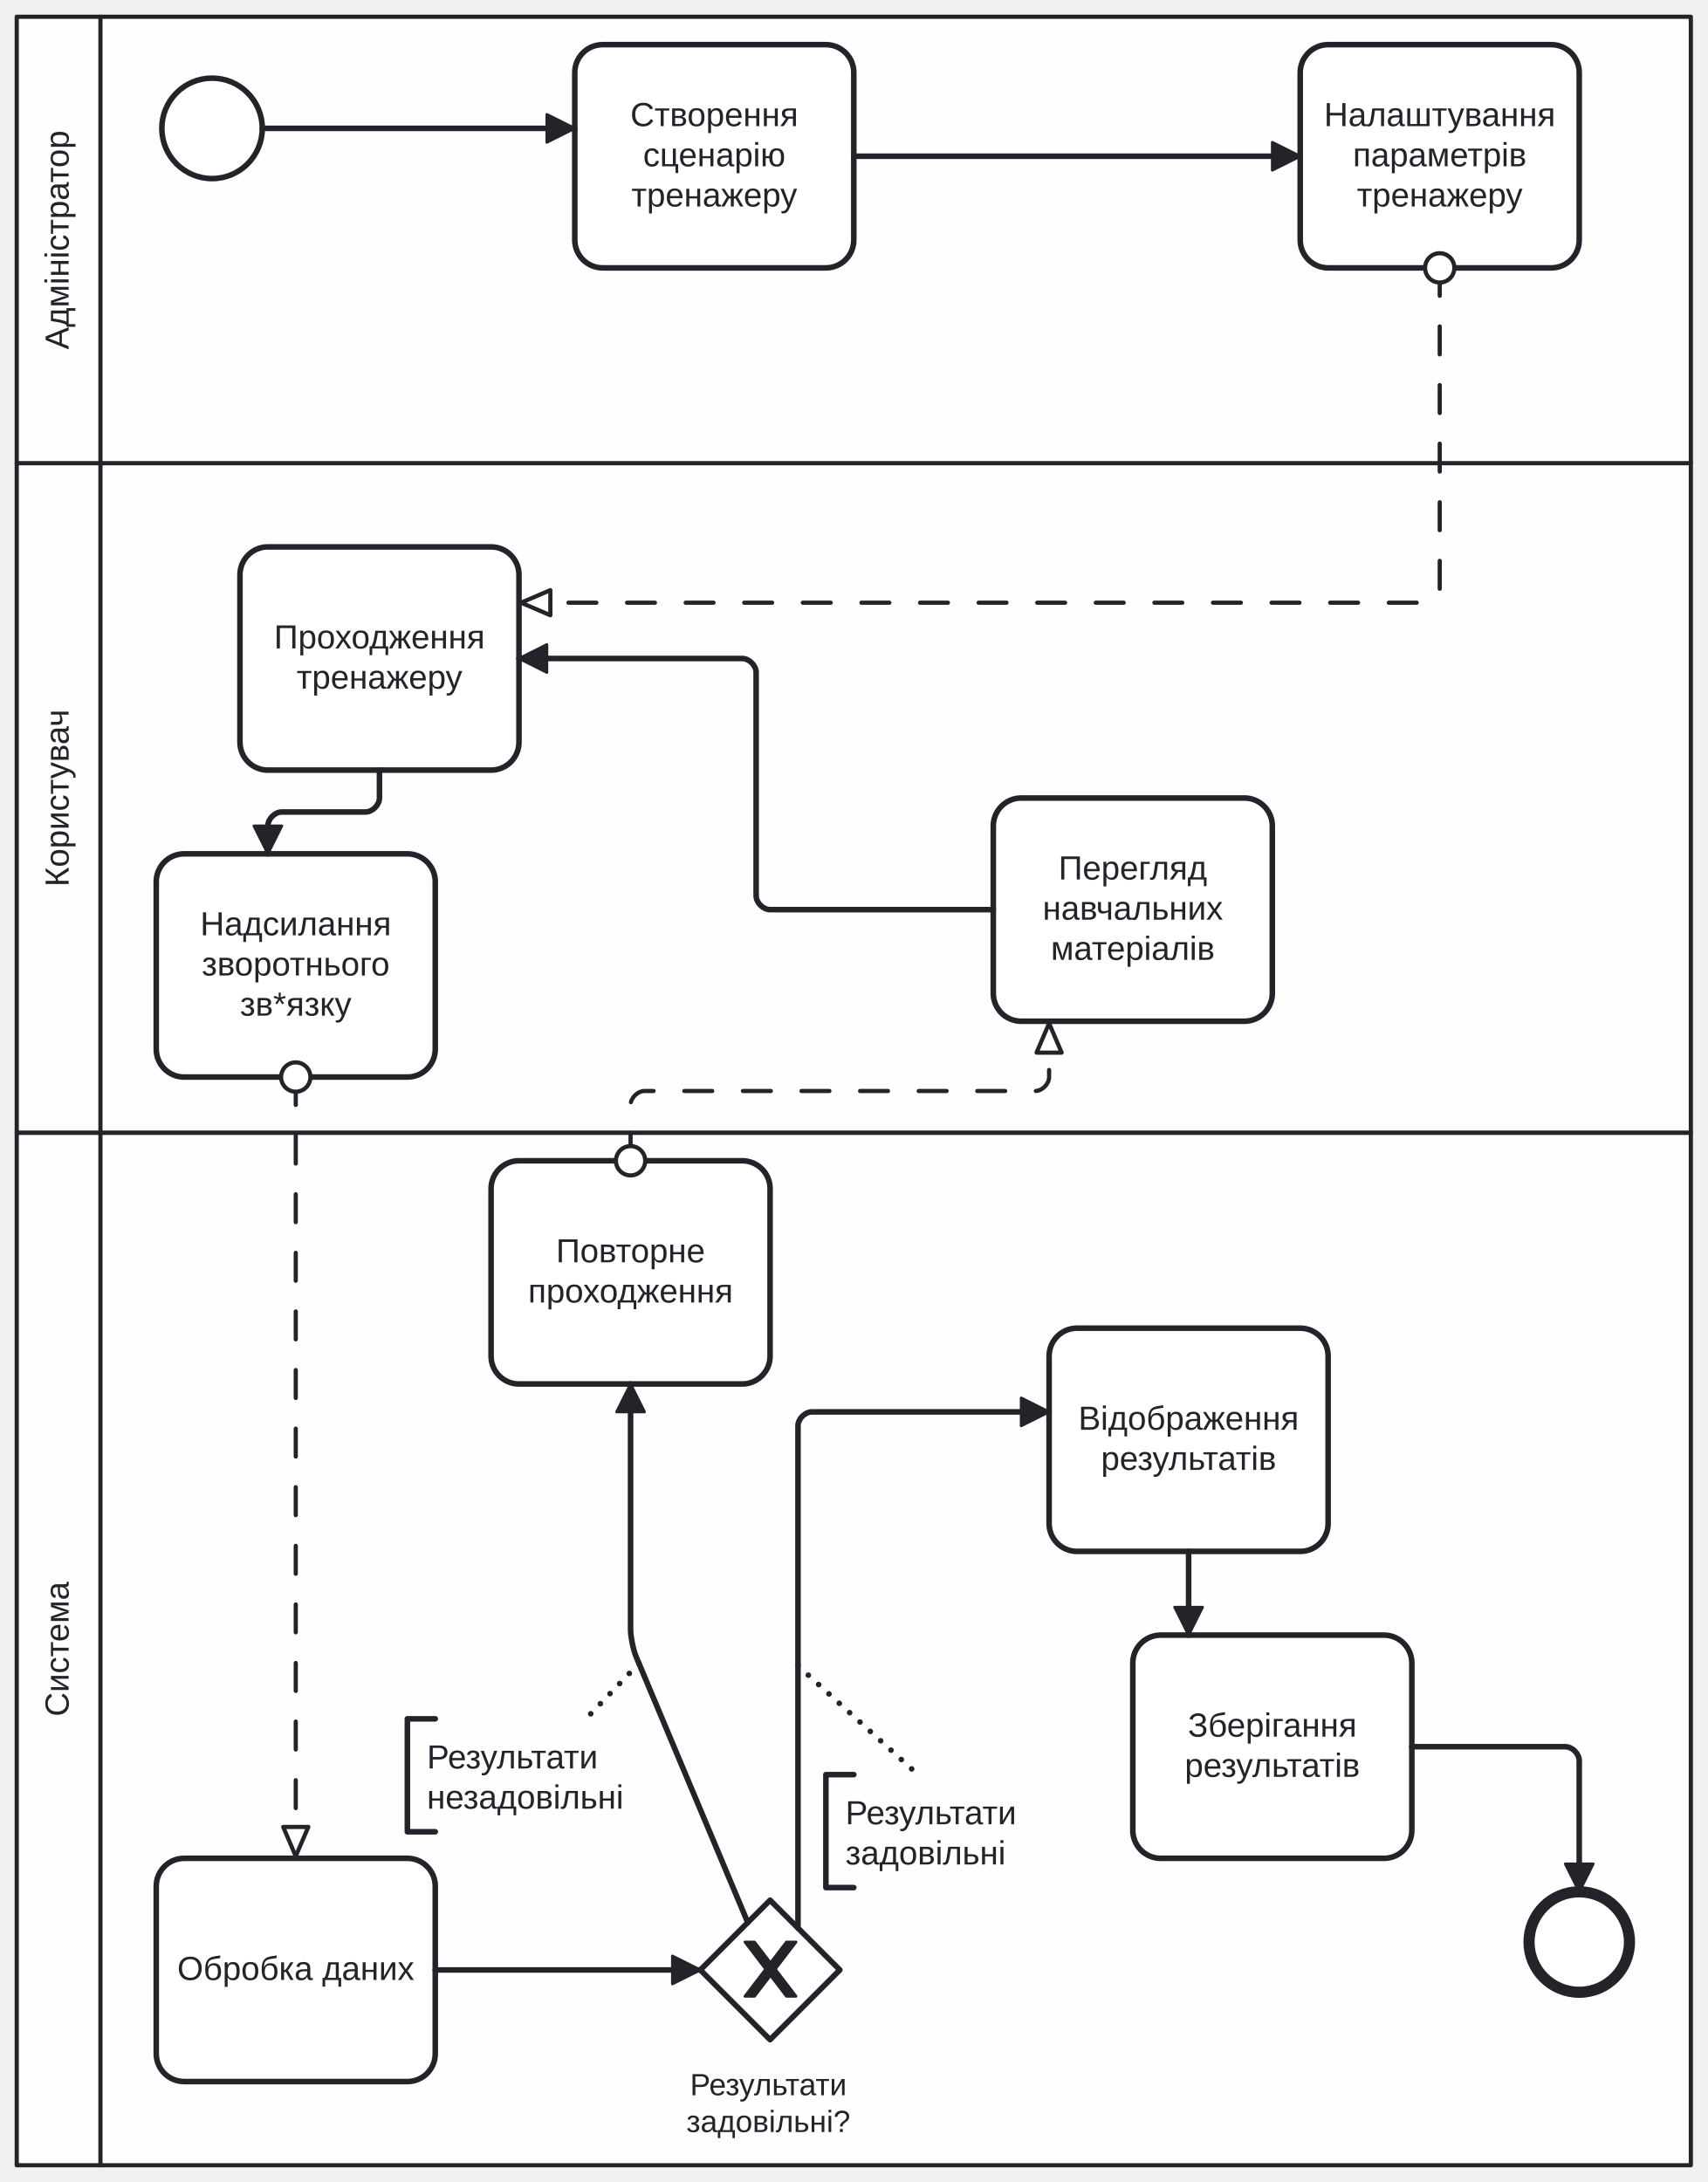
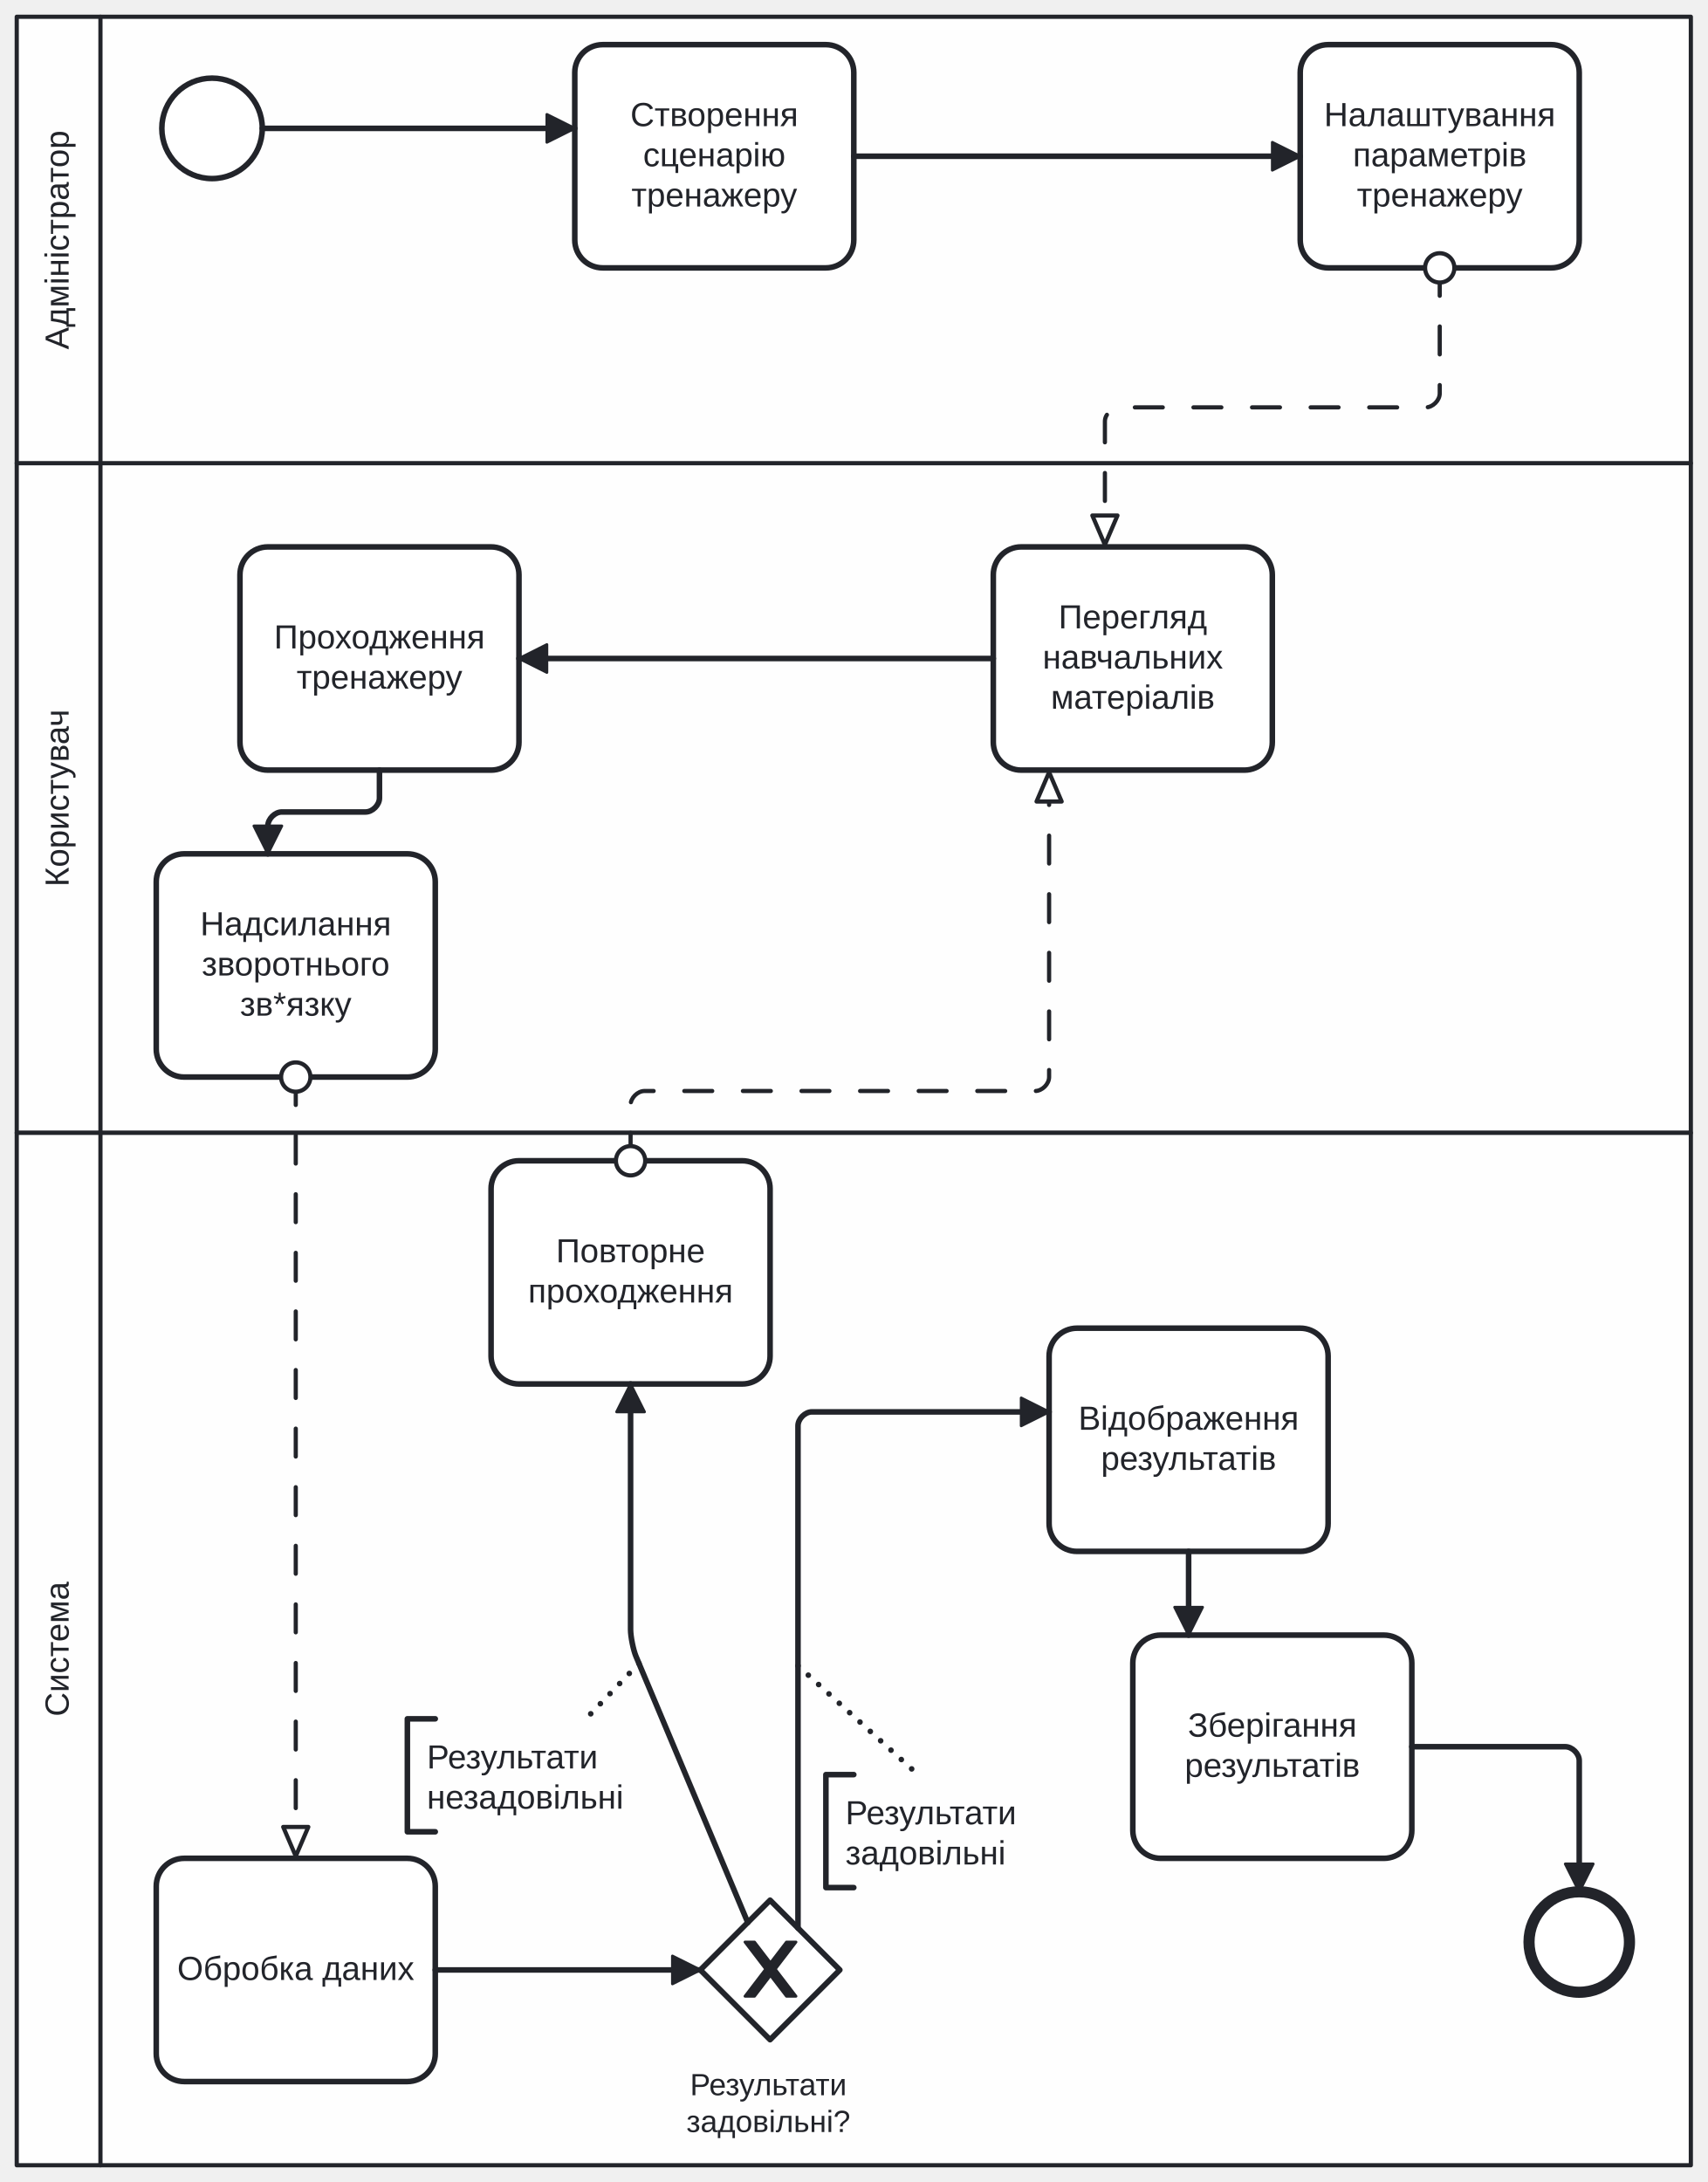
<svg xmlns="http://www.w3.org/2000/svg" width="612" height="782" viewBox="154 54 612 782" version="1.1">
  <defs>
    <pattern id="djs-grid-pattern-253241" width="10" height="10" patternUnits="userSpaceOnUse">
      <circle cx="0.5" cy="0.5" r="0.5" style="fill: rgb(204, 204, 204);" />
    </pattern>
    <marker id="sequenceflow-end-white-hsl_225_10_15_-bpgcjnzw567vk7z8f4cao0smd" viewBox="0 0 20 20" refX="11" refY="10" markerWidth="10" markerHeight="10" orient="auto">
      <path d="M 1 5 L 11 10 L 1 15 Z" style="stroke-linecap: round; stroke-linejoin: round; stroke: rgb(34, 36, 42); stroke-width: 1px; fill: rgb(34, 36, 42);" />
    </marker>
    <marker id="messageflow-end-white-hsl_225_10_15_-bpgcjnzw567vk7z8f4cao0smd" viewBox="0 0 20 20" refX="8.5" refY="5" markerWidth="20" markerHeight="20" orient="auto">
      <path d="m 1 5 l 0 -3 l 7 3 l -7 3 z" style="stroke-linecap: round; stroke-linejoin: round; stroke: rgb(34, 36, 42); stroke-width: 1px; fill: white; stroke-dasharray: 10000, 1;" />
    </marker>
    <marker id="messageflow-start-white-hsl_225_10_15_-bpgcjnzw567vk7z8f4cao0smd" viewBox="0 0 20 20" refX="6" refY="6" markerWidth="20" markerHeight="20" orient="auto">
      <circle cx="6" cy="6" r="3.5" style="stroke-linecap: round; stroke-linejoin: round; stroke: rgb(34, 36, 42); stroke-width: 1px; fill: white; stroke-dasharray: 10000, 1;" />
    </marker>
  </defs>
  <g class="djs-group">
    <g class="djs-element djs-shape" data-element-id="Participant_1p8hhda" style="display: block;" transform="matrix(1 0 0 1 160 220)">
      <g class="djs-visual">
        <rect x="0" y="0" width="600" height="240" rx="0" ry="0" style="stroke-linecap: round; stroke-linejoin: round; stroke: rgb(34, 36, 42); stroke-width: 1.5px; fill: white; fill-opacity: 0.95;" />
        <path style="fill: none; stroke-linecap: round; stroke-linejoin: round; stroke: rgb(34, 36, 42); stroke-width: 1.5px;" d="M30,0L30,240" />
        <text lineHeight="1.2" class="djs-label" style="font-family: Arial, sans-serif; font-size: 12px; font-weight: normal; fill: rgb(34, 36, 42);" transform="matrix(-1.83697e-16 -1 1 -1.83697e-16 0 240)">
          <tspan x="88.211" y="18.6">Користувач</tspan>
        </text>
      </g>
      <rect x="-6" y="-6" rx="4" width="612" height="252" class="djs-outline" style="fill: none;" />
      <rect class="djs-hit djs-hit-no-move" x="0" y="0" width="600" height="240" style="fill: none; stroke-opacity: 0; stroke: white; stroke-width: 15px;" />
      <rect class="djs-hit djs-hit-click-stroke" x="0" y="0" width="600" height="240" style="fill: none; stroke-opacity: 0; stroke: white; stroke-width: 15px;" />
      <rect class="djs-hit djs-hit-all" x="0" y="0" width="30" height="240" style="fill: none; stroke-opacity: 0; stroke: white; stroke-width: 15px;" />
    </g>
    <g class="djs-children">
      <g class="djs-group">
        <g class="djs-element djs-shape" data-element-id="Activity_1iuczrj" style="display: block;" transform="matrix(1 0 0 1 240 250)">
          <g class="djs-visual">
            <rect x="0" y="0" width="100" height="80" rx="10" ry="10" style="stroke-linecap: round; stroke-linejoin: round; stroke: rgb(34, 36, 42); stroke-width: 2px; fill: white; fill-opacity: 0.95;" />
            <text lineHeight="1.2" class="djs-label" style="font-family: Arial, sans-serif; font-size: 12px; font-weight: normal; fill: rgb(34, 36, 42);">
              <tspan x="12.215" y="36.4">Проходження </tspan>
              <tspan x="20.305" y="50.8">тренажеру</tspan>
            </text>
          </g>
          <rect class="djs-hit djs-hit-all" x="0" y="0" width="100" height="80" style="fill: none; stroke-opacity: 0; stroke: white; stroke-width: 15px;" />
          <rect x="-6" y="-6" rx="4" width="112" height="92" class="djs-outline" style="fill: none;" />
        </g>
      </g>
      <g class="djs-group">
        <g class="djs-element djs-shape" data-element-id="Activity_0eq76sv" style="display: block;" transform="matrix(1 0 0 1 210 360)">
          <g class="djs-visual">
            <rect x="0" y="0" width="100" height="80" rx="10" ry="10" style="stroke-linecap: round; stroke-linejoin: round; stroke: rgb(34, 36, 42); stroke-width: 2px; fill: white; fill-opacity: 0.95;" />
            <text lineHeight="1.2" class="djs-label" style="font-family: Arial, sans-serif; font-size: 12px; font-weight: normal; fill: rgb(34, 36, 42);">
              <tspan x="15.762" y="29.2">Надсилання </tspan>
              <tspan x="16.332" y="43.6">зворотнього </tspan>
              <tspan x="30.031" y="58">зв*язку</tspan>
            </text>
          </g>
          <rect class="djs-hit djs-hit-all" x="0" y="0" width="100" height="80" style="fill: none; stroke-opacity: 0; stroke: white; stroke-width: 15px;" />
          <rect x="-6" y="-6" rx="4" width="112" height="92" class="djs-outline" style="fill: none;" />
        </g>
      </g>
      <g class="djs-group">
-         <g class="djs-element djs-shape" data-element-id="Activity_0rastto" style="display: block;" transform="matrix(1 0 0 1 510 340)">
+         <g class="djs-element djs-shape" data-element-id="Activity_0rastto" style="display: block;" transform="matrix(1 0 0 1 510 250)">
          <g class="djs-visual">
            <rect x="0" y="0" width="100" height="80" rx="10" ry="10" style="stroke-linecap: round; stroke-linejoin: round; stroke: rgb(34, 36, 42); stroke-width: 2px; fill: white; fill-opacity: 0.95;" />
            <text lineHeight="1.2" class="djs-label" style="font-family: Arial, sans-serif; font-size: 12px; font-weight: normal; fill: rgb(34, 36, 42);">
              <tspan x="23.367" y="29.2">Перегляд </tspan>
              <tspan x="17.676" y="43.6">навчальних </tspan>
              <tspan x="20.621" y="58">матеріалів</tspan>
            </text>
          </g>
          <rect class="djs-hit djs-hit-all" x="0" y="0" width="100" height="80" style="fill: none; stroke-opacity: 0; stroke: white; stroke-width: 15px;" />
          <rect x="-6" y="-6" rx="4" width="112" height="92" class="djs-outline" style="fill: none;" />
        </g>
      </g>
      <g class="djs-group">
        <g class="djs-element djs-connection" data-element-id="Flow_0r4tayt" style="display: block;">
          <g class="djs-visual">
            <path data-corner-radius="5" style="fill: none; stroke-linecap: round; stroke-linejoin: round; stroke: rgb(34, 36, 42); stroke-width: 2px; marker-end: url('#sequenceflow-end-white-hsl_225_10_15_-bpgcjnzw567vk7z8f4cao0smd');" d="M290,330L290,340C290,342.5,287.5,345,285,345L255,345C252.5,345,250,347.5,250,350L250,360" />
          </g>
          <path d="M290,330L290,345L250,345L250,360" class="djs-hit djs-hit-stroke" style="fill: none; stroke-opacity: 0; stroke: white; stroke-width: 15px;" />
          <rect x="244" y="324" rx="4" width="52" height="42" class="djs-outline" style="fill: none;" />
        </g>
      </g>
      <g class="djs-group">
        <g class="djs-element djs-connection" data-element-id="Flow_1dj2dig" style="display: block;">
          <g class="djs-visual">
-             <path data-corner-radius="5" style="fill: none; stroke-linecap: round; stroke-linejoin: round; stroke: rgb(34, 36, 42); stroke-width: 2px; marker-end: url('#sequenceflow-end-white-hsl_225_10_15_-bpgcjnzw567vk7z8f4cao0smd');" d="M510,380L430,380C427.5,380,425,377.5,425,375L425,295C425,292.5,422.5,290,420,290L340,290" />
-           </g>
-           <path d="M510,380L425,380L425,290L340,290" class="djs-hit djs-hit-stroke" style="fill: none; stroke-opacity: 0; stroke: white; stroke-width: 15px;" />
-           <rect x="334" y="284" rx="4" width="182" height="102" class="djs-outline" style="fill: none;" />
+             <path data-corner-radius="5" style="fill: none; stroke-linecap: round; stroke-linejoin: round; stroke: rgb(34, 36, 42); stroke-width: 2px; marker-end: url('#sequenceflow-end-white-hsl_225_10_15_-bpgcjnzw567vk7z8f4cao0smd');" d="M510,290L340,290" />
+           </g>
+           <path d="M510,290L340,290" class="djs-hit djs-hit-stroke" style="fill: none; stroke-opacity: 0; stroke: white; stroke-width: 15px;" />
+           <rect x="334" y="284" rx="4" width="182" height="12" class="djs-outline" style="fill: none;" />
        </g>
      </g>
    </g>
  </g>
  <g class="djs-group">
    <g class="djs-element djs-shape" data-element-id="Participant_048bzu2" style="display: block;" transform="matrix(1 0 0 1 160 460)">
      <g class="djs-visual">
        <rect x="0" y="0" width="600" height="370" rx="0" ry="0" style="stroke-linecap: round; stroke-linejoin: round; stroke: rgb(34, 36, 42); stroke-width: 1.5px; fill: white; fill-opacity: 0.95;" />
        <path style="fill: none; stroke-linecap: round; stroke-linejoin: round; stroke: rgb(34, 36, 42); stroke-width: 1.5px;" d="M30,0L30,370" />
        <text lineHeight="1.2" class="djs-label" style="font-family: Arial, sans-serif; font-size: 12px; font-weight: normal; fill: rgb(34, 36, 42);" transform="matrix(-1.83697e-16 -1 1 -1.83697e-16 0 370)">
          <tspan x="160.836" y="18.6">Система</tspan>
        </text>
      </g>
      <rect x="-6" y="-6" rx="4" width="612" height="382" class="djs-outline" style="fill: none;" />
      <rect class="djs-hit djs-hit-no-move" x="0" y="0" width="600" height="370" style="fill: none; stroke-opacity: 0; stroke: white; stroke-width: 15px;" />
      <rect class="djs-hit djs-hit-click-stroke" x="0" y="0" width="600" height="370" style="fill: none; stroke-opacity: 0; stroke: white; stroke-width: 15px;" />
      <rect class="djs-hit djs-hit-all" x="0" y="0" width="30" height="370" style="fill: none; stroke-opacity: 0; stroke: white; stroke-width: 15px;" />
    </g>
    <g class="djs-children">
      <g class="djs-group">
        <g class="djs-element djs-shape" data-element-id="TextAnnotation_0aj2trq" style="display: block;" transform="matrix(1 0 0 1 450 690)">
          <g class="djs-visual">
            <rect x="0" y="0" width="99.992" height="40.486" rx="0" ry="0" style="stroke-linecap: round; stroke-linejoin: round; stroke: none; stroke-width: 2px; fill: none;" />
            <path d="m 0, 0 m 10,0 l -10,0 l 0,40.486 l 10,0" style="fill: none; stroke-linecap: round; stroke-linejoin: round; stroke: rgb(34, 36, 42); stroke-width: 2px;" />
            <text lineHeight="1.2" class="djs-label" style="font-family: Arial, sans-serif; font-size: 12px; font-weight: normal; fill: rgb(34, 36, 42);">
              <tspan x="7" y="17.8">Результати </tspan>
              <tspan x="7" y="32.2">задовільні</tspan>
            </text>
          </g>
          <rect class="djs-hit djs-hit-all" x="0" y="0" width="99.992" height="40.486" style="fill: none; stroke-opacity: 0; stroke: white; stroke-width: 15px;" />
          <rect x="-6" y="-6" rx="4" width="111.992" height="52.486" class="djs-outline" style="fill: none;" />
        </g>
      </g>
      <g class="djs-group">
        <g class="djs-element djs-shape" data-element-id="TextAnnotation_00jlnui" style="display: block;" transform="matrix(1 0 0 1 300 670)">
          <g class="djs-visual">
            <rect x="0" y="0" width="99.992" height="40.486" rx="0" ry="0" style="stroke-linecap: round; stroke-linejoin: round; stroke: none; stroke-width: 2px; fill: none;" />
            <path d="m 0, 0 m 10,0 l -10,0 l 0,40.486 l 10,0" style="fill: none; stroke-linecap: round; stroke-linejoin: round; stroke: rgb(34, 36, 42); stroke-width: 2px;" />
            <text lineHeight="1.2" class="djs-label" style="font-family: Arial, sans-serif; font-size: 12px; font-weight: normal; fill: rgb(34, 36, 42);">
              <tspan x="7" y="17.8">Результати </tspan>
              <tspan x="7" y="32.2">незадовільні</tspan>
            </text>
          </g>
          <rect class="djs-hit djs-hit-all" x="0" y="0" width="99.992" height="40.486" style="fill: none; stroke-opacity: 0; stroke: white; stroke-width: 15px;" />
          <rect x="-6" y="-6" rx="4" width="111.992" height="52.486" class="djs-outline" style="fill: none;" />
        </g>
      </g>
      <g class="djs-group">
        <g class="djs-element djs-shape" data-element-id="Event_0451swd" style="display: block;" transform="matrix(1 0 0 1 702 732)">
          <g class="djs-visual">
            <circle cx="18" cy="18" r="18" style="stroke-linecap: round; stroke-linejoin: round; stroke: rgb(34, 36, 42); stroke-width: 4px; fill: white; fill-opacity: 0.95;" />
          </g>
          <rect class="djs-hit djs-hit-all" x="0" y="0" width="36" height="36" style="fill: none; stroke-opacity: 0; stroke: white; stroke-width: 15px;" />
          <rect x="-6" y="-6" rx="4" width="48" height="48" class="djs-outline" style="fill: none;" />
        </g>
      </g>
      <g class="djs-group">
        <g class="djs-element djs-shape" data-element-id="Activity_0g25g1z" style="display: block;" transform="matrix(1 0 0 1 560 640)">
          <g class="djs-visual">
            <rect x="0" y="0" width="100" height="80" rx="10" ry="10" style="stroke-linecap: round; stroke-linejoin: round; stroke: rgb(34, 36, 42); stroke-width: 2px; fill: white; fill-opacity: 0.95;" />
            <text lineHeight="1.2" class="djs-label" style="font-family: Arial, sans-serif; font-size: 12px; font-weight: normal; fill: rgb(34, 36, 42);">
              <tspan x="19.73" y="36.4">Зберігання </tspan>
              <tspan x="18.594" y="50.8">результатів</tspan>
            </text>
          </g>
          <rect class="djs-hit djs-hit-all" x="0" y="0" width="100" height="80" style="fill: none; stroke-opacity: 0; stroke: white; stroke-width: 15px;" />
          <rect x="-6" y="-6" rx="4" width="112" height="92" class="djs-outline" style="fill: none;" />
        </g>
      </g>
      <g class="djs-group">
        <g class="djs-element djs-shape" data-element-id="Activity_001r999" style="display: block;" transform="matrix(1 0 0 1 330 470)">
          <g class="djs-visual">
            <rect x="0" y="0" width="100" height="80" rx="10" ry="10" style="stroke-linecap: round; stroke-linejoin: round; stroke: rgb(34, 36, 42); stroke-width: 2px; fill: white; fill-opacity: 0.95;" />
            <text lineHeight="1.2" class="djs-label" style="font-family: Arial, sans-serif; font-size: 12px; font-weight: normal; fill: rgb(34, 36, 42);">
              <tspan x="23.289" y="36.4">Повторне </tspan>
              <tspan x="13.277" y="50.8">проходження</tspan>
            </text>
          </g>
          <rect class="djs-hit djs-hit-all" x="0" y="0" width="100" height="80" style="fill: none; stroke-opacity: 0; stroke: white; stroke-width: 15px;" />
          <rect x="-6" y="-6" rx="4" width="112" height="92" class="djs-outline" style="fill: none;" />
        </g>
      </g>
      <g class="djs-group">
        <g class="djs-element djs-shape" data-element-id="Activity_1m5tmmj" style="display: block;" transform="matrix(1 0 0 1 530 530)">
          <g class="djs-visual">
            <rect x="0" y="0" width="100" height="80" rx="10" ry="10" style="stroke-linecap: round; stroke-linejoin: round; stroke: rgb(34, 36, 42); stroke-width: 2px; fill: white; fill-opacity: 0.95;" />
            <text lineHeight="1.2" class="djs-label" style="font-family: Arial, sans-serif; font-size: 12px; font-weight: normal; fill: rgb(34, 36, 42);">
              <tspan x="10.488" y="36.4">Відображення </tspan>
              <tspan x="18.594" y="50.8">результатів</tspan>
            </text>
          </g>
          <rect class="djs-hit djs-hit-all" x="0" y="0" width="100" height="80" style="fill: none; stroke-opacity: 0; stroke: white; stroke-width: 15px;" />
          <rect x="-6" y="-6" rx="4" width="112" height="92" class="djs-outline" style="fill: none;" />
        </g>
      </g>
      <g class="djs-group">
        <g class="djs-element djs-shape" data-element-id="Gateway_0qq9vsj" style="display: block;" transform="matrix(1 0 0 1 405 735)">
          <g class="djs-visual">
            <polygon points="25,0 50,25 25,50 0,25" style="stroke-linecap: round; stroke-linejoin: round; stroke: rgb(34, 36, 42); stroke-width: 2px; fill: white; fill-opacity: 0.95;" />
            <path d="m 16,15 7.429,9.714 -7.429,9.714 3.429,0 5.714,-7.464 5.714,7.464 3.429,0 -7.429,-9.714 7.429,-9.714 -3.429,0 -5.714,7.464 -5.714,-7.464 -3.429,0 z" style="fill: rgb(34, 36, 42); stroke-linecap: round; stroke-linejoin: round; stroke: rgb(34, 36, 42); stroke-width: 1px;" />
          </g>
          <rect class="djs-hit djs-hit-all" x="0" y="0" width="50" height="50" style="fill: none; stroke-opacity: 0; stroke: white; stroke-width: 15px;" />
          <rect x="-6" y="-6" rx="4" width="62" height="62" class="djs-outline" style="fill: none;" />
        </g>
      </g>
      <g class="djs-group">
        <g class="djs-element djs-shape" data-element-id="Activity_199pc0r" style="display: block;" transform="matrix(1 0 0 1 210 720)">
          <g class="djs-visual">
            <rect x="0" y="0" width="100" height="80" rx="10" ry="10" style="stroke-linecap: round; stroke-linejoin: round; stroke: rgb(34, 36, 42); stroke-width: 2px; fill: white; fill-opacity: 0.95;" />
            <text lineHeight="1.2" class="djs-label" style="font-family: Arial, sans-serif; font-size: 12px; font-weight: normal; fill: rgb(34, 36, 42);">
              <tspan x="7.52" y="43.6">Обробка даних</tspan>
            </text>
          </g>
          <rect class="djs-hit djs-hit-all" x="0" y="0" width="100" height="80" style="fill: none; stroke-opacity: 0; stroke: white; stroke-width: 15px;" />
          <rect x="-6" y="-6" rx="4" width="112" height="92" class="djs-outline" style="fill: none;" />
        </g>
      </g>
      <g class="djs-group">
        <g class="djs-element djs-connection" data-element-id="Association_0gimlk8" style="display: block;">
          <g class="djs-visual">
            <path data-corner-radius="5" style="fill: none; stroke-linecap: round; stroke-linejoin: round; stroke: rgb(34, 36, 42); stroke-width: 2px; stroke-dasharray: 0, 5;" d="M440,651L483,690" />
          </g>
          <path d="M440,651L483,690" class="djs-hit djs-hit-stroke" style="fill: none; stroke-opacity: 0; stroke: white; stroke-width: 15px;" />
          <rect x="434" y="645" rx="4" width="55" height="51" class="djs-outline" style="fill: none;" />
        </g>
      </g>
      <g class="djs-group">
        <g class="djs-element djs-connection" data-element-id="Association_1ecspa2" style="display: block;">
          <g class="djs-visual">
            <path data-corner-radius="5" style="fill: none; stroke-linecap: round; stroke-linejoin: round; stroke: rgb(34, 36, 42); stroke-width: 2px; stroke-dasharray: 0, 5;" d="M382.994,650.128L364,670" />
          </g>
          <path d="M382.994,650.128L364,670" class="djs-hit djs-hit-stroke" style="fill: none; stroke-opacity: 0; stroke: white; stroke-width: 15px;" />
          <rect x="358" y="644.128" rx="4" width="30.994" height="31.872" class="djs-outline" style="fill: none;" />
        </g>
      </g>
      <g class="djs-group">
        <g class="djs-element djs-connection" data-element-id="Flow_0arv2g1" style="display: block;">
          <g class="djs-visual">
            <path data-corner-radius="5" style="fill: none; stroke-linecap: round; stroke-linejoin: round; stroke: rgb(34, 36, 42); stroke-width: 2px; marker-end: url('#sequenceflow-end-white-hsl_225_10_15_-bpgcjnzw567vk7z8f4cao0smd');" d="M660,680L715,680C717.5,680,720,682.5,720,685L720,732" />
          </g>
          <path d="M660,680L720,680L720,732" class="djs-hit djs-hit-stroke" style="fill: none; stroke-opacity: 0; stroke: white; stroke-width: 15px;" />
          <rect x="654" y="674" rx="4" width="72" height="64" class="djs-outline" style="fill: none;" />
        </g>
      </g>
      <g class="djs-group">
        <g class="djs-element djs-connection" data-element-id="Flow_1g13z9x" style="display: block;">
          <g class="djs-visual">
            <path data-corner-radius="5" style="fill: none; stroke-linecap: round; stroke-linejoin: round; stroke: rgb(34, 36, 42); stroke-width: 2px; marker-end: url('#sequenceflow-end-white-hsl_225_10_15_-bpgcjnzw567vk7z8f4cao0smd');" d="M310,760L405,760" />
          </g>
          <path d="M310,760L405,760" class="djs-hit djs-hit-stroke" style="fill: none; stroke-opacity: 0; stroke: white; stroke-width: 15px;" />
          <rect x="304" y="754" rx="4" width="107" height="12" class="djs-outline" style="fill: none;" />
        </g>
      </g>
      <g class="djs-group">
        <g class="djs-element djs-connection" data-element-id="Flow_0bnesmh" style="display: block;">
          <g class="djs-visual">
            <path data-corner-radius="5" style="fill: none; stroke-linecap: round; stroke-linejoin: round; stroke: rgb(34, 36, 42); stroke-width: 2px; marker-end: url('#sequenceflow-end-white-hsl_225_10_15_-bpgcjnzw567vk7z8f4cao0smd');" d="M440,745L440,565C440,562.5,442.5,560,445,560L530,560" />
          </g>
          <path d="M440,745L440,560L530,560" class="djs-hit djs-hit-stroke" style="fill: none; stroke-opacity: 0; stroke: white; stroke-width: 15px;" />
          <rect x="434" y="554" rx="4" width="102" height="197" class="djs-outline" style="fill: none;" />
        </g>
      </g>
      <g class="djs-group">
        <g class="djs-element djs-connection" data-element-id="Flow_0pdx0ar" style="display: block;">
          <g class="djs-visual">
            <path data-corner-radius="5" style="fill: none; stroke-linecap: round; stroke-linejoin: round; stroke: rgb(34, 36, 42); stroke-width: 2px; marker-end: url('#sequenceflow-end-white-hsl_225_10_15_-bpgcjnzw567vk7z8f4cao0smd');" d="M580,610L580,640" />
          </g>
          <path d="M580,610L580,640" class="djs-hit djs-hit-stroke" style="fill: none; stroke-opacity: 0; stroke: white; stroke-width: 15px;" />
          <rect x="574" y="604" rx="4" width="12" height="42" class="djs-outline" style="fill: none;" />
        </g>
      </g>
      <g class="djs-group">
        <g class="djs-element djs-connection" data-element-id="Flow_0c87xrb" style="display: block;">
          <g class="djs-visual">
            <path data-corner-radius="5" style="fill: none; stroke-linecap: round; stroke-linejoin: round; stroke: rgb(34, 36, 42); stroke-width: 2px; marker-end: url('#sequenceflow-end-white-hsl_225_10_15_-bpgcjnzw567vk7z8f4cao0smd');" d="M422,743L381.936,647.61C380.968,645.305,380,640.5,380,638L380,550" />
          </g>
          <path d="M422,743L380,643L380,550" class="djs-hit djs-hit-stroke" style="fill: none; stroke-opacity: 0; stroke: white; stroke-width: 15px;" />
          <rect x="374" y="544" rx="4" width="54" height="205" class="djs-outline" style="fill: none;" />
        </g>
      </g>
    </g>
  </g>
  <g class="djs-group">
    <g class="djs-element djs-shape" data-element-id="Participant_0pywtqu" style="display: block;" transform="matrix(1 0 0 1 160 60)">
      <g class="djs-visual">
        <rect x="0" y="0" width="600" height="160" rx="0" ry="0" style="stroke-linecap: round; stroke-linejoin: round; stroke: rgb(34, 36, 42); stroke-width: 1.5px; fill: white; fill-opacity: 0.95;" />
        <path style="fill: none; stroke-linecap: round; stroke-linejoin: round; stroke: rgb(34, 36, 42); stroke-width: 1.5px;" d="M30,0L30,160" />
        <text lineHeight="1.2" class="djs-label" style="font-family: Arial, sans-serif; font-size: 12px; font-weight: normal; fill: rgb(34, 36, 42);" transform="matrix(-1.83697e-16 -1 1 -1.83697e-16 0 160)">
          <tspan x="40.755" y="18.6">Адміністратор</tspan>
        </text>
      </g>
      <rect x="-6" y="-6" rx="4" width="612" height="172" class="djs-outline" style="fill: none;" />
      <rect class="djs-hit djs-hit-no-move" x="0" y="0" width="600" height="160" style="fill: none; stroke-opacity: 0; stroke: white; stroke-width: 15px;" />
      <rect class="djs-hit djs-hit-click-stroke" x="0" y="0" width="600" height="160" style="fill: none; stroke-opacity: 0; stroke: white; stroke-width: 15px;" />
      <rect class="djs-hit djs-hit-all" x="0" y="0" width="30" height="160" style="fill: none; stroke-opacity: 0; stroke: white; stroke-width: 15px;" />
    </g>
    <g class="djs-children">
      <g class="djs-group">
        <g class="djs-element djs-shape" data-element-id="Activity_1fieo25" style="display: block;" transform="matrix(1 0 0 1 360 70)">
          <g class="djs-visual">
            <rect x="0" y="0" width="100" height="80" rx="10" ry="10" style="stroke-linecap: round; stroke-linejoin: round; stroke: rgb(34, 36, 42); stroke-width: 2px; fill: white; fill-opacity: 0.95;" />
            <text lineHeight="1.2" class="djs-label" style="font-family: Arial, sans-serif; font-size: 12px; font-weight: normal; fill: rgb(34, 36, 42);">
              <tspan x="19.91" y="29.2">Створення </tspan>
              <tspan x="24.473" y="43.6">сценарію </tspan>
              <tspan x="20.305" y="58">тренажеру</tspan>
            </text>
          </g>
          <rect class="djs-hit djs-hit-all" x="0" y="0" width="100" height="80" style="fill: none; stroke-opacity: 0; stroke: white; stroke-width: 15px;" />
          <rect x="-6" y="-6" rx="4" width="112" height="92" class="djs-outline" style="fill: none;" />
        </g>
      </g>
      <g class="djs-group">
        <g class="djs-element djs-shape" data-element-id="Event_1v6hkk9" style="display: block;" transform="matrix(1 0 0 1 212 82)">
          <g class="djs-visual">
            <circle cx="18" cy="18" r="18" style="stroke-linecap: round; stroke-linejoin: round; stroke: rgb(34, 36, 42); stroke-width: 2px; fill: white; fill-opacity: 0.95;" />
          </g>
          <rect class="djs-hit djs-hit-all" x="0" y="0" width="36" height="36" style="fill: none; stroke-opacity: 0; stroke: white; stroke-width: 15px;" />
          <rect x="-6" y="-6" rx="4" width="48" height="48" class="djs-outline" style="fill: none;" />
        </g>
      </g>
      <g class="djs-group">
        <g class="djs-element djs-shape" data-element-id="Activity_1df7f5a" style="display: block;" transform="matrix(1 0 0 1 620 70)">
          <g class="djs-visual">
            <rect x="0" y="0" width="100" height="80" rx="10" ry="10" style="stroke-linecap: round; stroke-linejoin: round; stroke: rgb(34, 36, 42); stroke-width: 2px; fill: white; fill-opacity: 0.95;" />
            <text lineHeight="1.2" class="djs-label" style="font-family: Arial, sans-serif; font-size: 12px; font-weight: normal; fill: rgb(34, 36, 42);">
              <tspan x="8.527" y="29.2">Налаштування </tspan>
              <tspan x="18.871" y="43.6">параметрів </tspan>
              <tspan x="20.305" y="58">тренажеру</tspan>
            </text>
          </g>
          <rect class="djs-hit djs-hit-all" x="0" y="0" width="100" height="80" style="fill: none; stroke-opacity: 0; stroke: white; stroke-width: 15px;" />
          <rect x="-6" y="-6" rx="4" width="112" height="92" class="djs-outline" style="fill: none;" />
        </g>
      </g>
      <g class="djs-group">
        <g class="djs-element djs-connection" data-element-id="Flow_1kprfna" style="display: block;">
          <g class="djs-visual">
            <path data-corner-radius="5" style="fill: none; stroke-linecap: round; stroke-linejoin: round; stroke: rgb(34, 36, 42); stroke-width: 2px; marker-end: url('#sequenceflow-end-white-hsl_225_10_15_-bpgcjnzw567vk7z8f4cao0smd');" d="M248,100L360,100" />
          </g>
          <path d="M248,100L360,100" class="djs-hit djs-hit-stroke" style="fill: none; stroke-opacity: 0; stroke: white; stroke-width: 15px;" />
          <rect x="242" y="94" rx="4" width="124" height="12" class="djs-outline" style="fill: none;" />
        </g>
      </g>
      <g class="djs-group">
        <g class="djs-element djs-connection" data-element-id="Flow_1f6y6jb" style="display: block;">
          <g class="djs-visual">
            <path data-corner-radius="5" style="fill: none; stroke-linecap: round; stroke-linejoin: round; stroke: rgb(34, 36, 42); stroke-width: 2px; marker-end: url('#sequenceflow-end-white-hsl_225_10_15_-bpgcjnzw567vk7z8f4cao0smd');" d="M460,110L620,110" />
          </g>
          <path d="M460,110L620,110" class="djs-hit djs-hit-stroke" style="fill: none; stroke-opacity: 0; stroke: white; stroke-width: 15px;" />
          <rect x="454" y="104" rx="4" width="172" height="12" class="djs-outline" style="fill: none;" />
        </g>
      </g>
    </g>
  </g>
  <g class="djs-group">
-     <g class="djs-element djs-connection" data-element-id="Flow_1m1y01o" style="display: block;">
-       <g class="djs-visual">
-         <path data-corner-radius="5" style="fill: none; stroke-linecap: round; stroke-linejoin: round; stroke: rgb(34, 36, 42); stroke-width: 1.5px; marker-end: url('#messageflow-end-white-hsl_225_10_15_-bpgcjnzw567vk7z8f4cao0smd'); marker-start: url('#messageflow-start-white-hsl_225_10_15_-bpgcjnzw567vk7z8f4cao0smd'); stroke-dasharray: 10, 11;" d="M670,150L670,265C670,267.5,667.5,270,665,270L340,270" />
-       </g>
-       <path d="M670,150L670,270L340,270" class="djs-hit djs-hit-stroke" style="fill: none; stroke-opacity: 0; stroke: white; stroke-width: 15px;" />
-       <rect x="334" y="144" rx="4" width="342" height="132" class="djs-outline" style="fill: none;" />
-     </g>
-   </g>
-   <g class="djs-group">
    <g class="djs-element djs-connection" data-element-id="Flow_07na9zx" style="display: block;">
      <g class="djs-visual">
        <path data-corner-radius="5" style="fill: none; stroke-linecap: round; stroke-linejoin: round; stroke: rgb(34, 36, 42); stroke-width: 1.5px; marker-end: url('#messageflow-end-white-hsl_225_10_15_-bpgcjnzw567vk7z8f4cao0smd'); marker-start: url('#messageflow-start-white-hsl_225_10_15_-bpgcjnzw567vk7z8f4cao0smd'); stroke-dasharray: 10, 11;" d="M260,440L260,720" />
      </g>
      <path d="M260,440L260,720" class="djs-hit djs-hit-stroke" style="fill: none; stroke-opacity: 0; stroke: white; stroke-width: 15px;" />
      <rect x="254" y="434" rx="4" width="12" height="292" class="djs-outline" style="fill: none;" />
    </g>
  </g>
  <g class="djs-group">
    <g class="djs-element djs-shape" data-element-id="Gateway_0xtdiri_label" style="display: block;" transform="matrix(1 0 0 1 400 795)">
      <g class="djs-visual">
        <text lineHeight="1.2" class="djs-label" style="font-family: Arial, sans-serif; font-size: 11px; font-weight: normal; fill: rgb(34, 36, 42);">
          <tspan x="1.301" y="9.9">Результати </tspan>
          <tspan x="0" y="23.1">задовільні?</tspan>
        </text>
      </g>
      <rect class="djs-hit djs-hit-all" x="0" y="0" width="59" height="27" style="fill: none; stroke-opacity: 0; stroke: white; stroke-width: 15px;" />
      <rect x="-6" y="-6" rx="4" width="71" height="39" class="djs-outline" style="fill: none;" />
    </g>
  </g>
  <g class="djs-group">
    <g class="djs-element djs-connection" data-element-id="Flow_1ukt3hg" style="display: block;">
      <g class="djs-visual">
-         <path data-corner-radius="5" style="fill: none; stroke-linecap: round; stroke-linejoin: round; stroke: rgb(34, 36, 42); stroke-width: 1.5px; marker-end: url('#messageflow-end-white-hsl_225_10_15_-bpgcjnzw567vk7z8f4cao0smd'); marker-start: url('#messageflow-start-white-hsl_225_10_15_-bpgcjnzw567vk7z8f4cao0smd'); stroke-dasharray: 10, 11;" d="M380,470L380,450C380,447.5,382.5,445,385,445L525,445C527.5,445,530,442.5,530,440L530,420" />
-       </g>
-       <path d="M380,470L380,445L530,445L530,420" class="djs-hit djs-hit-stroke" style="fill: none; stroke-opacity: 0; stroke: white; stroke-width: 15px;" />
-       <rect x="374" y="414" rx="4" width="162" height="62" class="djs-outline" style="fill: none;" />
+         <path data-corner-radius="5" style="fill: none; stroke-linecap: round; stroke-linejoin: round; stroke: rgb(34, 36, 42); stroke-width: 1.5px; marker-end: url('#messageflow-end-white-hsl_225_10_15_-bpgcjnzw567vk7z8f4cao0smd'); marker-start: url('#messageflow-start-white-hsl_225_10_15_-bpgcjnzw567vk7z8f4cao0smd'); stroke-dasharray: 10, 11;" d="M380,470L380,450C380,447.5,382.5,445,385,445L525,445C527.5,445,530,442.5,530,440L530,330" />
+       </g>
+       <path d="M380,470L380,445L530,445L530,330" class="djs-hit djs-hit-stroke" style="fill: none; stroke-opacity: 0; stroke: white; stroke-width: 15px;" />
+       <rect x="374" y="324" rx="4" width="162" height="152" class="djs-outline" style="fill: none;" />
+     </g>
+   </g>
+   <g class="djs-group">
+     <g class="djs-element djs-connection" data-element-id="Flow_1msl8th" style="display: block;">
+       <g class="djs-visual">
+         <path data-corner-radius="5" style="fill: none; stroke-linecap: round; stroke-linejoin: round; stroke: rgb(34, 36, 42); stroke-width: 1.5px; marker-end: url('#messageflow-end-white-hsl_225_10_15_-bpgcjnzw567vk7z8f4cao0smd'); marker-start: url('#messageflow-start-white-hsl_225_10_15_-bpgcjnzw567vk7z8f4cao0smd'); stroke-dasharray: 10, 11;" d="M670,150L670,195C670,197.5,667.5,200,665,200L555,200C552.5,200,550,202.5,550,205L550,250" />
+       </g>
+       <path d="M670,150L670,200L550,200L550,250" class="djs-hit djs-hit-stroke" style="fill: none; stroke-opacity: 0; stroke: white; stroke-width: 15px;" />
+       <rect x="544" y="144" rx="4" width="132" height="112" class="djs-outline" style="fill: none;" />
    </g>
  </g>
</svg>
